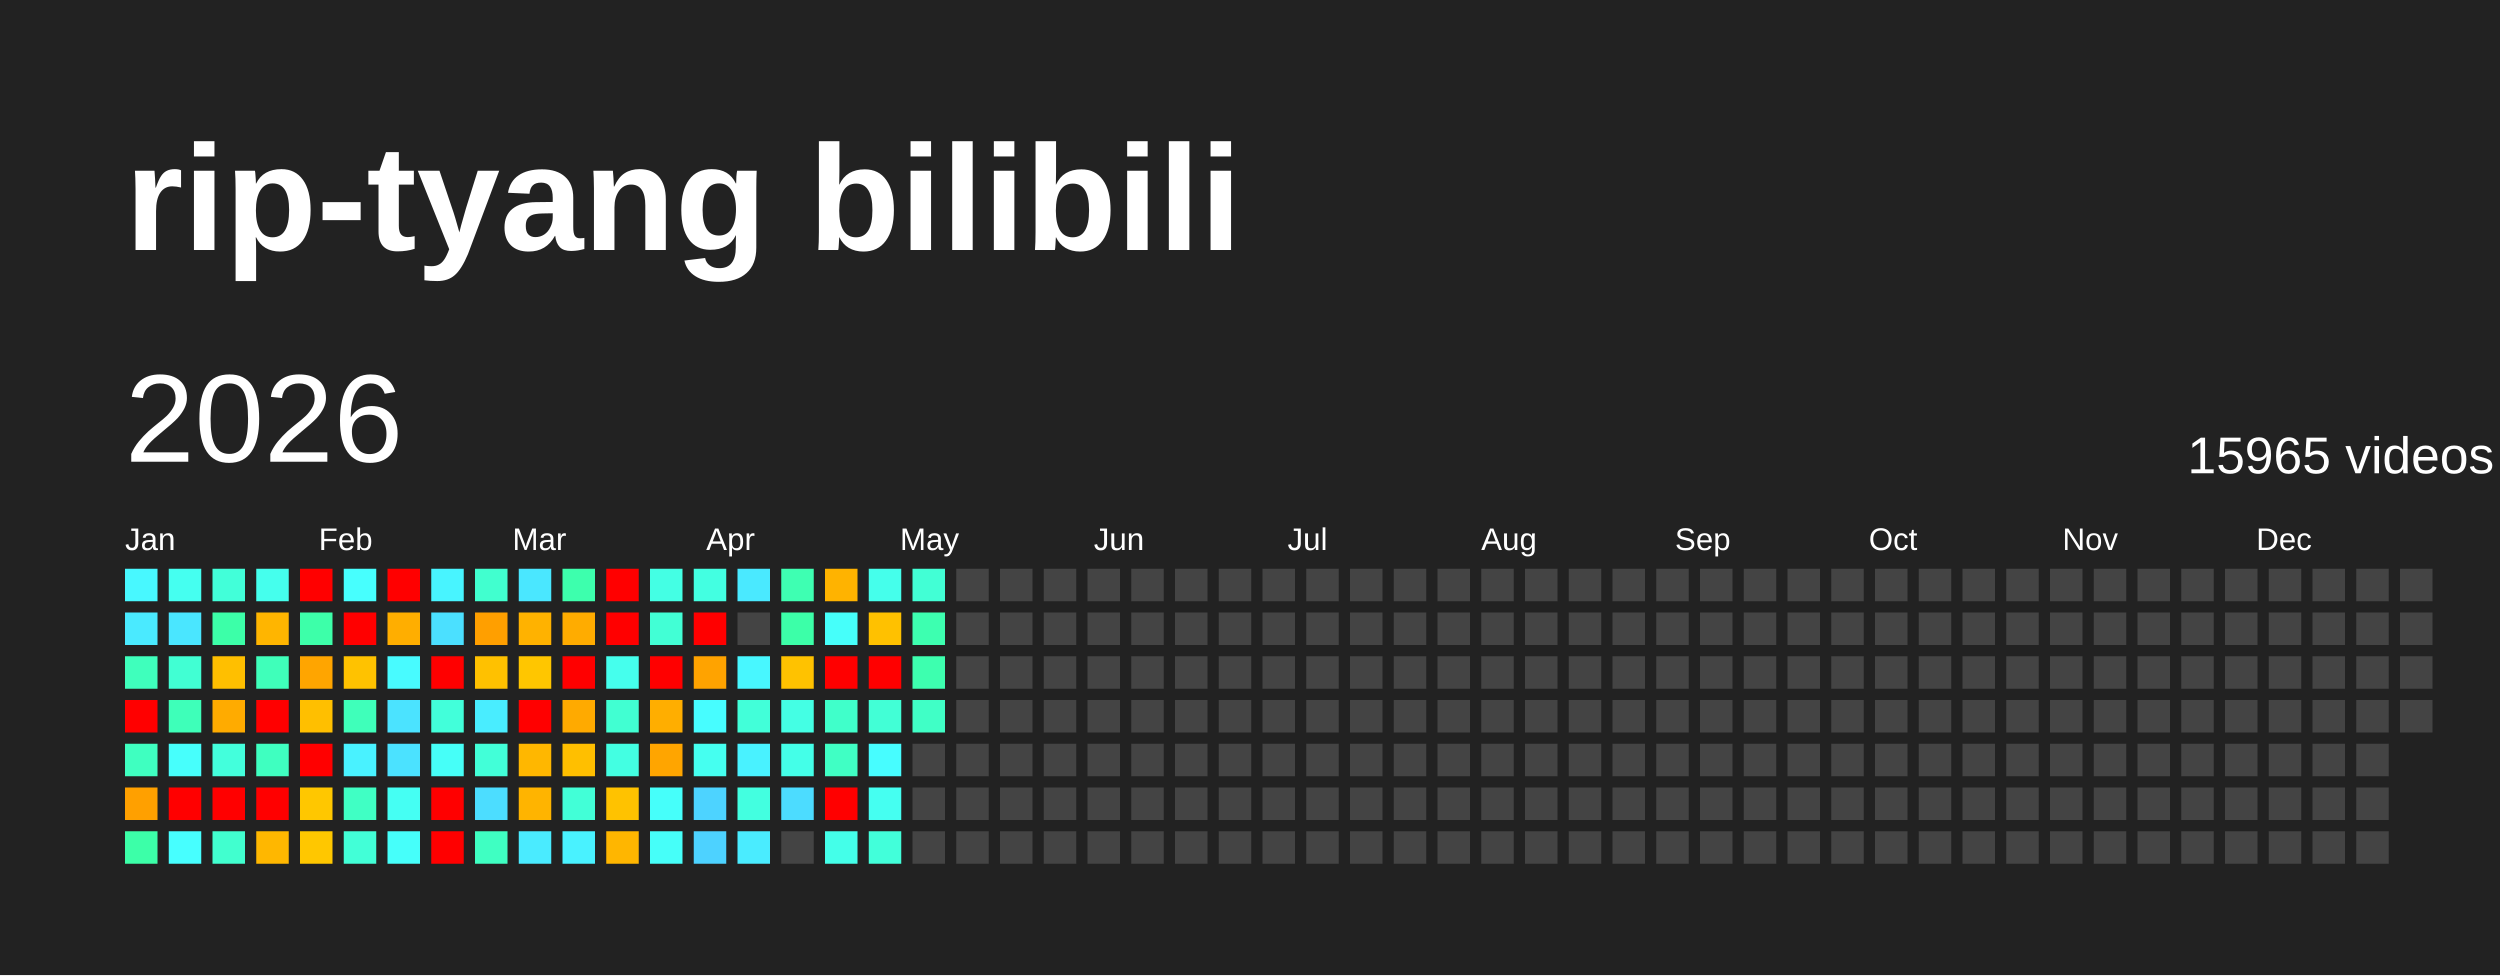
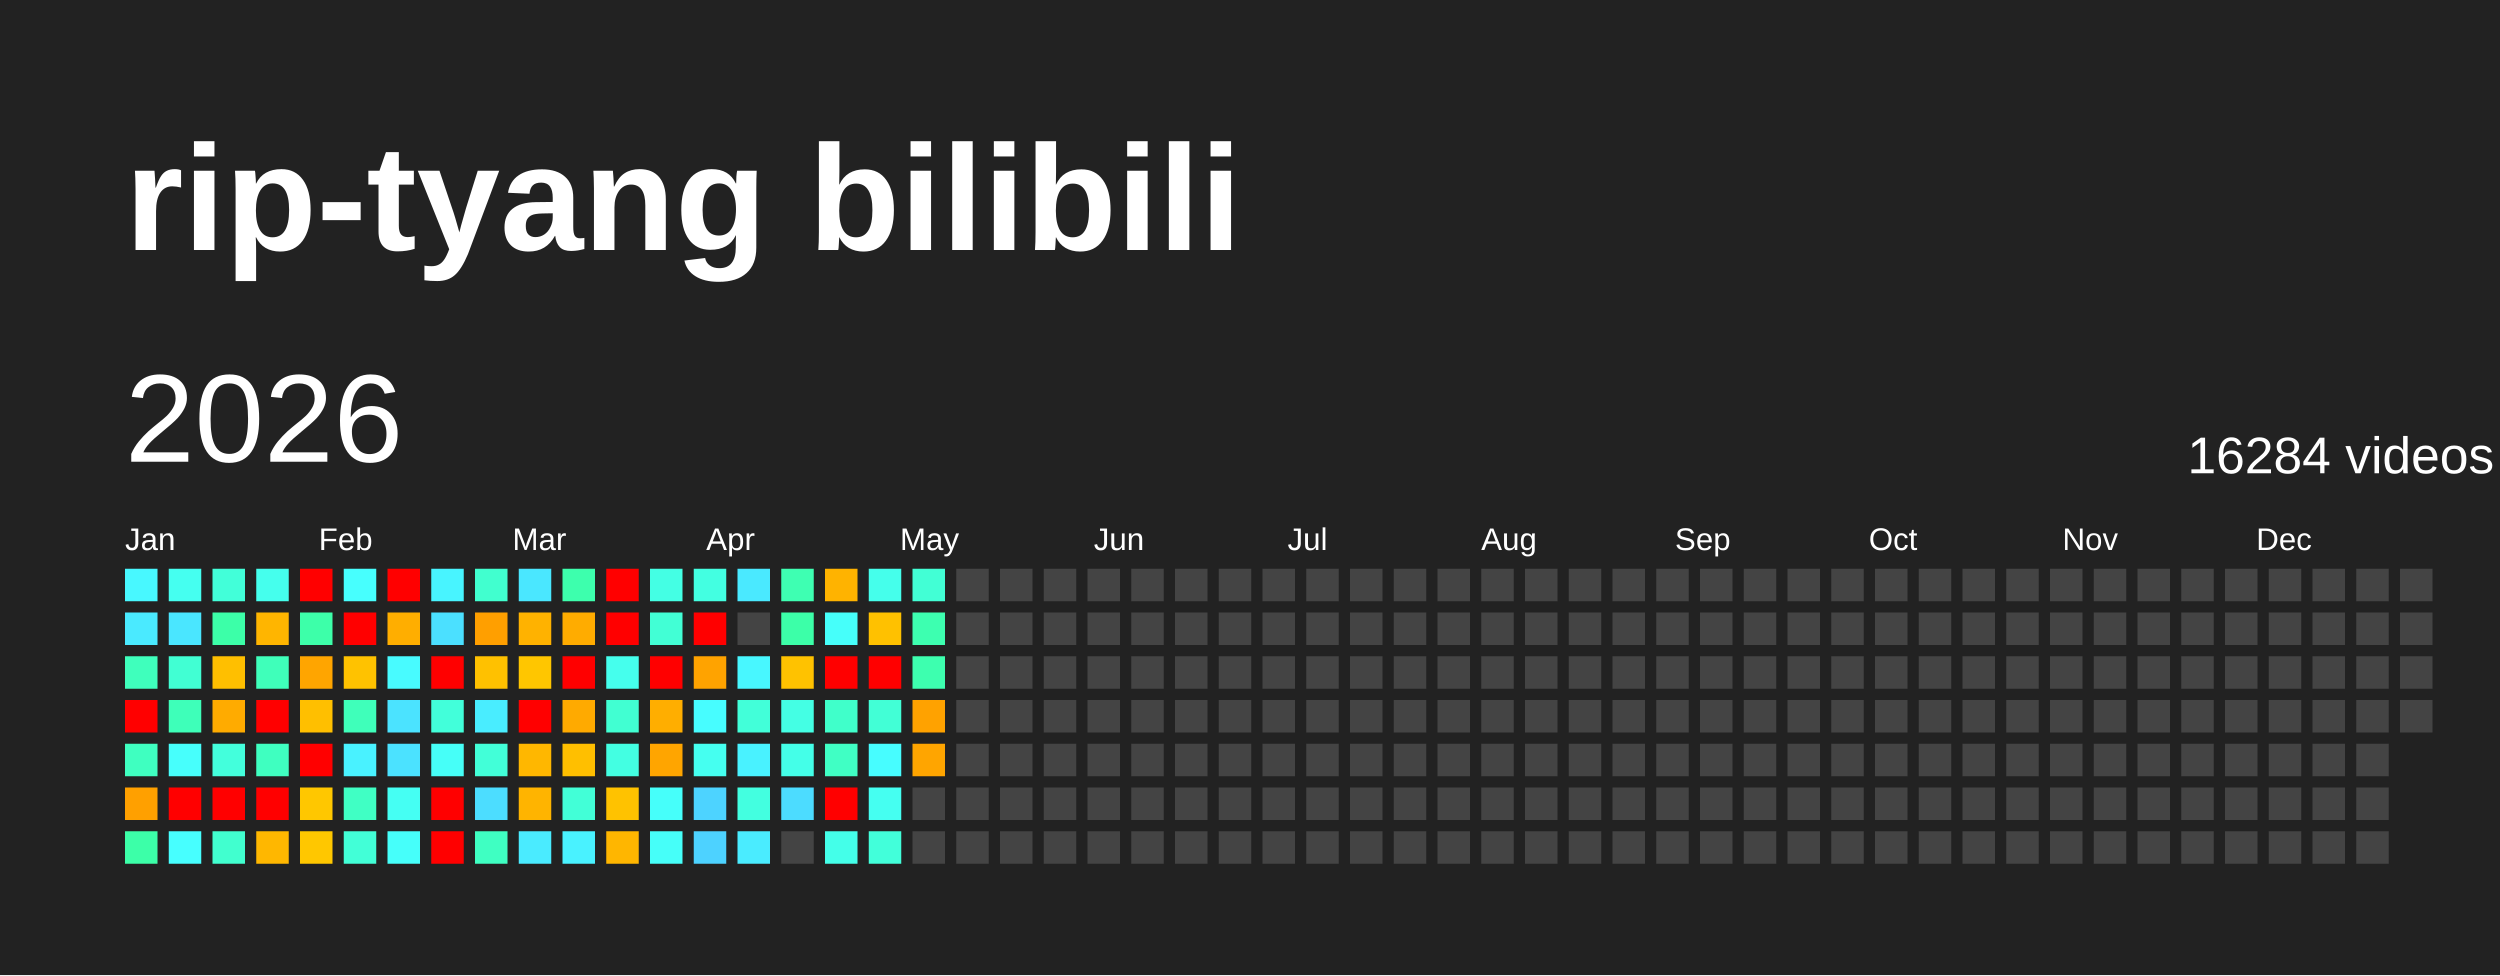
<svg xmlns="http://www.w3.org/2000/svg" baseProfile="full" height="78mm" version="1.1" viewBox="0,0,200,78" width="200mm">
  <defs />
  <rect fill="#222222" height="78" width="200" x="0" y="0" />
  <text fill="#FFFFFF" style="font-size:12px; font-family:Arial; font-weight:bold;" x="10" y="20">rip-tyang bilibili</text>
  <text dominant-baseline="hanging" fill="#FFFFFF" style="font-size:10.0px; font-family:Arial;" x="10" y="30">2026</text>
-   <text dominant-baseline="hanging" fill="#FFFFFF" style="font-size:4.125px; font-family:Arial;" x="175" y="35">15965 videos</text>
+   <text dominant-baseline="hanging" fill="#FFFFFF" style="font-size:4.125px; font-family:Arial;" x="175" y="35">16284 videos</text>
  <text fill="#FFFFFF" style="font-size:2.5px; font-family:Arial" x="10.0" y="44">Jan</text>
  <text fill="#FFFFFF" style="font-size:2.5px; font-family:Arial" x="25.5" y="44">Feb</text>
  <text fill="#FFFFFF" style="font-size:2.5px; font-family:Arial" x="41.0" y="44">Mar</text>
  <text fill="#FFFFFF" style="font-size:2.5px; font-family:Arial" x="56.5" y="44">Apr</text>
  <text fill="#FFFFFF" style="font-size:2.5px; font-family:Arial" x="72.0" y="44">May</text>
  <text fill="#FFFFFF" style="font-size:2.5px; font-family:Arial" x="87.5" y="44">Jun</text>
  <text fill="#FFFFFF" style="font-size:2.5px; font-family:Arial" x="103.0" y="44">Jul</text>
  <text fill="#FFFFFF" style="font-size:2.5px; font-family:Arial" x="118.5" y="44">Aug</text>
  <text fill="#FFFFFF" style="font-size:2.5px; font-family:Arial" x="134.0" y="44">Sep</text>
  <text fill="#FFFFFF" style="font-size:2.5px; font-family:Arial" x="149.5" y="44">Oct</text>
  <text fill="#FFFFFF" style="font-size:2.5px; font-family:Arial" x="165.0" y="44">Nov</text>
  <text fill="#FFFFFF" style="font-size:2.5px; font-family:Arial" x="180.5" y="44">Dec</text>
  <rect fill="#48f8ff" height="2.6" width="2.6" x="10.0" y="45.5" />
  <rect fill="#4aeaff" height="2.6" width="2.6" x="10.0" y="49.0" />
  <rect fill="#3fffbc" height="2.6" width="2.6" x="10.0" y="52.5" />
  <rect fill="red" height="2.6" width="2.6" x="10.0" y="56.0" />
  <rect fill="#3fffc0" height="2.6" width="2.6" x="10.0" y="59.5" />
  <rect fill="#ffa000" height="2.6" width="2.6" x="10.0" y="63.0" />
  <rect fill="#3cffa8" height="2.6" width="2.6" x="10.0" y="66.5" />
  <rect fill="#45fff0" height="2.6" width="2.6" x="13.5" y="45.5" />
  <rect fill="#4ae6ff" height="2.6" width="2.6" x="13.5" y="49.0" />
  <rect fill="#41ffd3" height="2.6" width="2.6" x="13.5" y="52.5" />
  <rect fill="#3effb9" height="2.6" width="2.6" x="13.5" y="56.0" />
  <rect fill="#47fffc" height="2.6" width="2.6" x="13.5" y="59.5" />
  <rect fill="red" height="2.6" width="2.6" x="13.5" y="63.0" />
  <rect fill="#47ffff" height="2.6" width="2.6" x="13.5" y="66.5" />
  <rect fill="#42ffd9" height="2.6" width="2.6" x="17.0" y="45.5" />
  <rect fill="#3cffa8" height="2.6" width="2.6" x="17.0" y="49.0" />
  <rect fill="#ffbf00" height="2.6" width="2.6" x="17.0" y="52.5" />
  <rect fill="#ffab00" height="2.6" width="2.6" x="17.0" y="56.0" />
  <rect fill="#43ffdc" height="2.6" width="2.6" x="17.0" y="59.5" />
  <rect fill="red" height="2.6" width="2.6" x="17.0" y="63.0" />
  <rect fill="#41ffcf" height="2.6" width="2.6" x="17.0" y="66.5" />
  <rect fill="#45ffed" height="2.6" width="2.6" x="20.5" y="45.5" />
  <rect fill="#ffb500" height="2.6" width="2.6" x="20.5" y="49.0" />
  <rect fill="#3fffba" height="2.6" width="2.6" x="20.5" y="52.5" />
  <rect fill="red" height="2.6" width="2.6" x="20.5" y="56.0" />
  <rect fill="#3fffc0" height="2.6" width="2.6" x="20.5" y="59.5" />
  <rect fill="red" height="2.6" width="2.6" x="20.5" y="63.0" />
  <rect fill="#ffb700" height="2.6" width="2.6" x="20.5" y="66.5" />
  <rect fill="red" height="2.6" width="2.6" x="24.0" y="45.5" />
  <rect fill="#3dffa9" height="2.6" width="2.6" x="24.0" y="49.0" />
  <rect fill="#ffa500" height="2.6" width="2.6" x="24.0" y="52.5" />
  <rect fill="#ffbf00" height="2.6" width="2.6" x="24.0" y="56.0" />
  <rect fill="red" height="2.6" width="2.6" x="24.0" y="59.5" />
  <rect fill="#ffc700" height="2.6" width="2.6" x="24.0" y="63.0" />
  <rect fill="#ffc700" height="2.6" width="2.6" x="24.0" y="66.5" />
  <rect fill="#47fffe" height="2.6" width="2.6" x="27.5" y="45.5" />
  <rect fill="red" height="2.6" width="2.6" x="27.5" y="49.0" />
  <rect fill="#ffc200" height="2.6" width="2.6" x="27.5" y="52.5" />
  <rect fill="#3fffba" height="2.6" width="2.6" x="27.5" y="56.0" />
  <rect fill="#49f2ff" height="2.6" width="2.6" x="27.5" y="59.5" />
  <rect fill="#40ffc4" height="2.6" width="2.6" x="27.5" y="63.0" />
  <rect fill="#42ffd7" height="2.6" width="2.6" x="27.5" y="66.5" />
  <rect fill="red" height="2.6" width="2.6" x="31.0" y="45.5" />
  <rect fill="#ffae00" height="2.6" width="2.6" x="31.0" y="49.0" />
  <rect fill="#48fbff" height="2.6" width="2.6" x="31.0" y="52.5" />
  <rect fill="#4be3ff" height="2.6" width="2.6" x="31.0" y="56.0" />
  <rect fill="#4be2ff" height="2.6" width="2.6" x="31.0" y="59.5" />
  <rect fill="#45fff3" height="2.6" width="2.6" x="31.0" y="63.0" />
  <rect fill="#46fffa" height="2.6" width="2.6" x="31.0" y="66.5" />
  <rect fill="#48f4ff" height="2.6" width="2.6" x="34.5" y="45.5" />
  <rect fill="#4be0ff" height="2.6" width="2.6" x="34.5" y="49.0" />
  <rect fill="red" height="2.6" width="2.6" x="34.5" y="52.5" />
  <rect fill="#42ffda" height="2.6" width="2.6" x="34.5" y="56.0" />
  <rect fill="#46fff8" height="2.6" width="2.6" x="34.5" y="59.5" />
  <rect fill="red" height="2.6" width="2.6" x="34.5" y="63.0" />
  <rect fill="red" height="2.6" width="2.6" x="34.5" y="66.5" />
  <rect fill="#41ffcf" height="2.6" width="2.6" x="38.0" y="45.5" />
  <rect fill="#ff9f00" height="2.6" width="2.6" x="38.0" y="49.0" />
  <rect fill="#ffc100" height="2.6" width="2.6" x="38.0" y="52.5" />
  <rect fill="#49edff" height="2.6" width="2.6" x="38.0" y="56.0" />
  <rect fill="#42ffd8" height="2.6" width="2.6" x="38.0" y="59.5" />
  <rect fill="#4cddff" height="2.6" width="2.6" x="38.0" y="63.0" />
  <rect fill="#3fffc2" height="2.6" width="2.6" x="38.0" y="66.5" />
  <rect fill="#4ae7ff" height="2.6" width="2.6" x="41.5" y="45.5" />
  <rect fill="#ffb200" height="2.6" width="2.6" x="41.5" y="49.0" />
  <rect fill="#ffc600" height="2.6" width="2.6" x="41.5" y="52.5" />
  <rect fill="red" height="2.6" width="2.6" x="41.5" y="56.0" />
  <rect fill="#ffb700" height="2.6" width="2.6" x="41.5" y="59.5" />
  <rect fill="#ffb400" height="2.6" width="2.6" x="41.5" y="63.0" />
  <rect fill="#4aebff" height="2.6" width="2.6" x="41.5" y="66.5" />
  <rect fill="#3dffad" height="2.6" width="2.6" x="45.0" y="45.5" />
  <rect fill="#ffac00" height="2.6" width="2.6" x="45.0" y="49.0" />
  <rect fill="red" height="2.6" width="2.6" x="45.0" y="52.5" />
  <rect fill="#ffaa00" height="2.6" width="2.6" x="45.0" y="56.0" />
  <rect fill="#ffbf00" height="2.6" width="2.6" x="45.0" y="59.5" />
  <rect fill="#42ffd7" height="2.6" width="2.6" x="45.0" y="63.0" />
  <rect fill="#49f2ff" height="2.6" width="2.6" x="45.0" y="66.5" />
  <rect fill="red" height="2.6" width="2.6" x="48.5" y="45.5" />
  <rect fill="red" height="2.6" width="2.6" x="48.5" y="49.0" />
  <rect fill="#45ffed" height="2.6" width="2.6" x="48.5" y="52.5" />
  <rect fill="#41ffd2" height="2.6" width="2.6" x="48.5" y="56.0" />
  <rect fill="#43ffe2" height="2.6" width="2.6" x="48.5" y="59.5" />
  <rect fill="#ffc200" height="2.6" width="2.6" x="48.5" y="63.0" />
  <rect fill="#ffb600" height="2.6" width="2.6" x="48.5" y="66.5" />
  <rect fill="#44ffe4" height="2.6" width="2.6" x="52.0" y="45.5" />
  <rect fill="#42ffd5" height="2.6" width="2.6" x="52.0" y="49.0" />
  <rect fill="red" height="2.6" width="2.6" x="52.0" y="52.5" />
  <rect fill="#ffae00" height="2.6" width="2.6" x="52.0" y="56.0" />
  <rect fill="#ffa500" height="2.6" width="2.6" x="52.0" y="59.5" />
  <rect fill="#46fffa" height="2.6" width="2.6" x="52.0" y="63.0" />
  <rect fill="#46fff9" height="2.6" width="2.6" x="52.0" y="66.5" />
  <rect fill="#43ffe1" height="2.6" width="2.6" x="55.5" y="45.5" />
  <rect fill="red" height="2.6" width="2.6" x="55.5" y="49.0" />
  <rect fill="#ffa300" height="2.6" width="2.6" x="55.5" y="52.5" />
  <rect fill="#47fdff" height="2.6" width="2.6" x="55.5" y="56.0" />
  <rect fill="#45fff0" height="2.6" width="2.6" x="55.5" y="59.5" />
  <rect fill="#4dd3ff" height="2.6" width="2.6" x="55.5" y="63.0" />
  <rect fill="#4dd2ff" height="2.6" width="2.6" x="55.5" y="66.5" />
  <rect fill="#4ae9ff" height="2.6" width="2.6" x="59.0" y="45.5" />
  <rect fill="#444444" height="2.6" width="2.6" x="59.0" y="49.0" />
  <rect fill="#48f7ff" height="2.6" width="2.6" x="59.0" y="52.5" />
  <rect fill="#42ffd9" height="2.6" width="2.6" x="59.0" y="56.0" />
  <rect fill="#49f2ff" height="2.6" width="2.6" x="59.0" y="59.5" />
  <rect fill="#43ffe0" height="2.6" width="2.6" x="59.0" y="63.0" />
  <rect fill="#4aecff" height="2.6" width="2.6" x="59.0" y="66.5" />
  <rect fill="#3effb2" height="2.6" width="2.6" x="62.5" y="45.5" />
  <rect fill="#3cffa8" height="2.6" width="2.6" x="62.5" y="49.0" />
  <rect fill="#ffc200" height="2.6" width="2.6" x="62.5" y="52.5" />
  <rect fill="#44ffe4" height="2.6" width="2.6" x="62.5" y="56.0" />
  <rect fill="#44ffe8" height="2.6" width="2.6" x="62.5" y="59.5" />
  <rect fill="#4cdcff" height="2.6" width="2.6" x="62.5" y="63.0" />
  <rect fill="#444444" height="2.6" width="2.6" x="62.5" y="66.5" />
  <rect fill="#ffb300" height="2.6" width="2.6" x="66.0" y="45.5" />
  <rect fill="#46fffa" height="2.6" width="2.6" x="66.0" y="49.0" />
  <rect fill="red" height="2.6" width="2.6" x="66.0" y="52.5" />
  <rect fill="#40ffca" height="2.6" width="2.6" x="66.0" y="56.0" />
  <rect fill="#40ffc4" height="2.6" width="2.6" x="66.0" y="59.5" />
  <rect fill="red" height="2.6" width="2.6" x="66.0" y="63.0" />
  <rect fill="#44ffe9" height="2.6" width="2.6" x="66.0" y="66.5" />
  <rect fill="#45ffeb" height="2.6" width="2.6" x="69.5" y="45.5" />
  <rect fill="#ffc100" height="2.6" width="2.6" x="69.5" y="49.0" />
  <rect fill="red" height="2.6" width="2.6" x="69.5" y="52.5" />
  <rect fill="#42ffd6" height="2.6" width="2.6" x="69.5" y="56.0" />
  <rect fill="#47fdff" height="2.6" width="2.6" x="69.5" y="59.5" />
  <rect fill="#45fff1" height="2.6" width="2.6" x="69.5" y="63.0" />
  <rect fill="#42ffda" height="2.6" width="2.6" x="69.5" y="66.5" />
  <rect fill="#42ffd5" height="2.6" width="2.6" x="73.0" y="45.5" />
  <rect fill="#3dffb0" height="2.6" width="2.6" x="73.0" y="49.0" />
  <rect fill="#3dffaf" height="2.6" width="2.6" x="73.0" y="52.5" />
-   <rect fill="#40ffc6" height="2.6" width="2.6" x="73.0" y="56.0" />
-   <rect fill="#444444" height="2.6" width="2.6" x="73.0" y="59.5" />
+   <rect fill="#ffa200" height="2.6" width="2.6" x="73.0" y="56.0" />
+   <rect fill="#ffa500" height="2.6" width="2.6" x="73.0" y="59.5" />
  <rect fill="#444444" height="2.6" width="2.6" x="73.0" y="63.0" />
  <rect fill="#444444" height="2.6" width="2.6" x="73.0" y="66.5" />
  <rect fill="#444444" height="2.6" width="2.6" x="76.5" y="45.5" />
  <rect fill="#444444" height="2.6" width="2.6" x="76.5" y="49.0" />
  <rect fill="#444444" height="2.6" width="2.6" x="76.5" y="52.5" />
  <rect fill="#444444" height="2.6" width="2.6" x="76.5" y="56.0" />
  <rect fill="#444444" height="2.6" width="2.6" x="76.5" y="59.5" />
  <rect fill="#444444" height="2.6" width="2.6" x="76.5" y="63.0" />
  <rect fill="#444444" height="2.6" width="2.6" x="76.5" y="66.5" />
  <rect fill="#444444" height="2.6" width="2.6" x="80.0" y="45.5" />
  <rect fill="#444444" height="2.6" width="2.6" x="80.0" y="49.0" />
  <rect fill="#444444" height="2.6" width="2.6" x="80.0" y="52.5" />
  <rect fill="#444444" height="2.6" width="2.6" x="80.0" y="56.0" />
  <rect fill="#444444" height="2.6" width="2.6" x="80.0" y="59.5" />
  <rect fill="#444444" height="2.6" width="2.6" x="80.0" y="63.0" />
  <rect fill="#444444" height="2.6" width="2.6" x="80.0" y="66.5" />
  <rect fill="#444444" height="2.6" width="2.6" x="83.5" y="45.5" />
  <rect fill="#444444" height="2.6" width="2.6" x="83.5" y="49.0" />
  <rect fill="#444444" height="2.6" width="2.6" x="83.5" y="52.5" />
  <rect fill="#444444" height="2.6" width="2.6" x="83.5" y="56.0" />
  <rect fill="#444444" height="2.6" width="2.6" x="83.5" y="59.5" />
  <rect fill="#444444" height="2.6" width="2.6" x="83.5" y="63.0" />
  <rect fill="#444444" height="2.6" width="2.6" x="83.5" y="66.5" />
  <rect fill="#444444" height="2.6" width="2.6" x="87.0" y="45.5" />
  <rect fill="#444444" height="2.6" width="2.6" x="87.0" y="49.0" />
  <rect fill="#444444" height="2.6" width="2.6" x="87.0" y="52.5" />
  <rect fill="#444444" height="2.6" width="2.6" x="87.0" y="56.0" />
  <rect fill="#444444" height="2.6" width="2.6" x="87.0" y="59.5" />
  <rect fill="#444444" height="2.6" width="2.6" x="87.0" y="63.0" />
  <rect fill="#444444" height="2.6" width="2.6" x="87.0" y="66.5" />
  <rect fill="#444444" height="2.6" width="2.6" x="90.5" y="45.5" />
  <rect fill="#444444" height="2.6" width="2.6" x="90.5" y="49.0" />
  <rect fill="#444444" height="2.6" width="2.6" x="90.5" y="52.5" />
  <rect fill="#444444" height="2.6" width="2.6" x="90.5" y="56.0" />
  <rect fill="#444444" height="2.6" width="2.6" x="90.5" y="59.5" />
  <rect fill="#444444" height="2.6" width="2.6" x="90.5" y="63.0" />
  <rect fill="#444444" height="2.6" width="2.6" x="90.5" y="66.5" />
  <rect fill="#444444" height="2.6" width="2.6" x="94.0" y="45.5" />
  <rect fill="#444444" height="2.6" width="2.6" x="94.0" y="49.0" />
  <rect fill="#444444" height="2.6" width="2.6" x="94.0" y="52.5" />
  <rect fill="#444444" height="2.6" width="2.6" x="94.0" y="56.0" />
  <rect fill="#444444" height="2.6" width="2.6" x="94.0" y="59.5" />
  <rect fill="#444444" height="2.6" width="2.6" x="94.0" y="63.0" />
  <rect fill="#444444" height="2.6" width="2.6" x="94.0" y="66.5" />
  <rect fill="#444444" height="2.6" width="2.6" x="97.5" y="45.5" />
  <rect fill="#444444" height="2.6" width="2.6" x="97.5" y="49.0" />
  <rect fill="#444444" height="2.6" width="2.6" x="97.5" y="52.5" />
  <rect fill="#444444" height="2.6" width="2.6" x="97.5" y="56.0" />
  <rect fill="#444444" height="2.6" width="2.6" x="97.5" y="59.5" />
  <rect fill="#444444" height="2.6" width="2.6" x="97.5" y="63.0" />
  <rect fill="#444444" height="2.6" width="2.6" x="97.5" y="66.5" />
  <rect fill="#444444" height="2.6" width="2.6" x="101.0" y="45.5" />
  <rect fill="#444444" height="2.6" width="2.6" x="101.0" y="49.0" />
  <rect fill="#444444" height="2.6" width="2.6" x="101.0" y="52.5" />
  <rect fill="#444444" height="2.6" width="2.6" x="101.0" y="56.0" />
  <rect fill="#444444" height="2.6" width="2.6" x="101.0" y="59.5" />
  <rect fill="#444444" height="2.6" width="2.6" x="101.0" y="63.0" />
  <rect fill="#444444" height="2.6" width="2.6" x="101.0" y="66.5" />
  <rect fill="#444444" height="2.6" width="2.6" x="104.5" y="45.5" />
  <rect fill="#444444" height="2.6" width="2.6" x="104.5" y="49.0" />
  <rect fill="#444444" height="2.6" width="2.6" x="104.5" y="52.5" />
  <rect fill="#444444" height="2.6" width="2.6" x="104.5" y="56.0" />
  <rect fill="#444444" height="2.6" width="2.6" x="104.5" y="59.5" />
  <rect fill="#444444" height="2.6" width="2.6" x="104.5" y="63.0" />
  <rect fill="#444444" height="2.6" width="2.6" x="104.5" y="66.5" />
  <rect fill="#444444" height="2.6" width="2.6" x="108.0" y="45.5" />
  <rect fill="#444444" height="2.6" width="2.6" x="108.0" y="49.0" />
  <rect fill="#444444" height="2.6" width="2.6" x="108.0" y="52.5" />
  <rect fill="#444444" height="2.6" width="2.6" x="108.0" y="56.0" />
  <rect fill="#444444" height="2.6" width="2.6" x="108.0" y="59.5" />
  <rect fill="#444444" height="2.6" width="2.6" x="108.0" y="63.0" />
  <rect fill="#444444" height="2.6" width="2.6" x="108.0" y="66.5" />
  <rect fill="#444444" height="2.6" width="2.6" x="111.5" y="45.5" />
  <rect fill="#444444" height="2.6" width="2.6" x="111.5" y="49.0" />
  <rect fill="#444444" height="2.6" width="2.6" x="111.5" y="52.5" />
  <rect fill="#444444" height="2.6" width="2.6" x="111.5" y="56.0" />
  <rect fill="#444444" height="2.6" width="2.6" x="111.5" y="59.5" />
  <rect fill="#444444" height="2.6" width="2.6" x="111.5" y="63.0" />
  <rect fill="#444444" height="2.6" width="2.6" x="111.5" y="66.5" />
  <rect fill="#444444" height="2.6" width="2.6" x="115.0" y="45.5" />
  <rect fill="#444444" height="2.6" width="2.6" x="115.0" y="49.0" />
  <rect fill="#444444" height="2.6" width="2.6" x="115.0" y="52.5" />
  <rect fill="#444444" height="2.6" width="2.6" x="115.0" y="56.0" />
  <rect fill="#444444" height="2.6" width="2.6" x="115.0" y="59.5" />
  <rect fill="#444444" height="2.6" width="2.6" x="115.0" y="63.0" />
  <rect fill="#444444" height="2.6" width="2.6" x="115.0" y="66.5" />
  <rect fill="#444444" height="2.6" width="2.6" x="118.5" y="45.5" />
  <rect fill="#444444" height="2.6" width="2.6" x="118.5" y="49.0" />
  <rect fill="#444444" height="2.6" width="2.6" x="118.5" y="52.5" />
  <rect fill="#444444" height="2.6" width="2.6" x="118.5" y="56.0" />
  <rect fill="#444444" height="2.6" width="2.6" x="118.5" y="59.5" />
  <rect fill="#444444" height="2.6" width="2.6" x="118.5" y="63.0" />
  <rect fill="#444444" height="2.6" width="2.6" x="118.5" y="66.5" />
  <rect fill="#444444" height="2.6" width="2.6" x="122.0" y="45.5" />
  <rect fill="#444444" height="2.6" width="2.6" x="122.0" y="49.0" />
  <rect fill="#444444" height="2.6" width="2.6" x="122.0" y="52.5" />
  <rect fill="#444444" height="2.6" width="2.6" x="122.0" y="56.0" />
  <rect fill="#444444" height="2.6" width="2.6" x="122.0" y="59.5" />
  <rect fill="#444444" height="2.6" width="2.6" x="122.0" y="63.0" />
  <rect fill="#444444" height="2.6" width="2.6" x="122.0" y="66.5" />
  <rect fill="#444444" height="2.6" width="2.6" x="125.5" y="45.5" />
  <rect fill="#444444" height="2.6" width="2.6" x="125.5" y="49.0" />
  <rect fill="#444444" height="2.6" width="2.6" x="125.5" y="52.5" />
  <rect fill="#444444" height="2.6" width="2.6" x="125.5" y="56.0" />
  <rect fill="#444444" height="2.6" width="2.6" x="125.5" y="59.5" />
  <rect fill="#444444" height="2.6" width="2.6" x="125.5" y="63.0" />
  <rect fill="#444444" height="2.6" width="2.6" x="125.5" y="66.5" />
  <rect fill="#444444" height="2.6" width="2.6" x="129.0" y="45.5" />
  <rect fill="#444444" height="2.6" width="2.6" x="129.0" y="49.0" />
  <rect fill="#444444" height="2.6" width="2.6" x="129.0" y="52.5" />
  <rect fill="#444444" height="2.6" width="2.6" x="129.0" y="56.0" />
  <rect fill="#444444" height="2.6" width="2.6" x="129.0" y="59.5" />
  <rect fill="#444444" height="2.6" width="2.6" x="129.0" y="63.0" />
  <rect fill="#444444" height="2.6" width="2.6" x="129.0" y="66.5" />
  <rect fill="#444444" height="2.6" width="2.6" x="132.5" y="45.5" />
  <rect fill="#444444" height="2.6" width="2.6" x="132.5" y="49.0" />
  <rect fill="#444444" height="2.6" width="2.6" x="132.5" y="52.5" />
  <rect fill="#444444" height="2.6" width="2.6" x="132.5" y="56.0" />
  <rect fill="#444444" height="2.6" width="2.6" x="132.5" y="59.5" />
  <rect fill="#444444" height="2.6" width="2.6" x="132.5" y="63.0" />
  <rect fill="#444444" height="2.6" width="2.6" x="132.5" y="66.5" />
  <rect fill="#444444" height="2.6" width="2.6" x="136.0" y="45.5" />
  <rect fill="#444444" height="2.6" width="2.6" x="136.0" y="49.0" />
  <rect fill="#444444" height="2.6" width="2.6" x="136.0" y="52.5" />
  <rect fill="#444444" height="2.6" width="2.6" x="136.0" y="56.0" />
  <rect fill="#444444" height="2.6" width="2.6" x="136.0" y="59.5" />
  <rect fill="#444444" height="2.6" width="2.6" x="136.0" y="63.0" />
  <rect fill="#444444" height="2.6" width="2.6" x="136.0" y="66.5" />
  <rect fill="#444444" height="2.6" width="2.6" x="139.5" y="45.5" />
  <rect fill="#444444" height="2.6" width="2.6" x="139.5" y="49.0" />
  <rect fill="#444444" height="2.6" width="2.6" x="139.5" y="52.5" />
  <rect fill="#444444" height="2.6" width="2.6" x="139.5" y="56.0" />
  <rect fill="#444444" height="2.6" width="2.6" x="139.5" y="59.5" />
  <rect fill="#444444" height="2.6" width="2.6" x="139.5" y="63.0" />
  <rect fill="#444444" height="2.6" width="2.6" x="139.5" y="66.5" />
  <rect fill="#444444" height="2.6" width="2.6" x="143.0" y="45.5" />
  <rect fill="#444444" height="2.6" width="2.6" x="143.0" y="49.0" />
  <rect fill="#444444" height="2.6" width="2.6" x="143.0" y="52.5" />
  <rect fill="#444444" height="2.6" width="2.6" x="143.0" y="56.0" />
  <rect fill="#444444" height="2.6" width="2.6" x="143.0" y="59.5" />
  <rect fill="#444444" height="2.6" width="2.6" x="143.0" y="63.0" />
  <rect fill="#444444" height="2.6" width="2.6" x="143.0" y="66.5" />
  <rect fill="#444444" height="2.6" width="2.6" x="146.5" y="45.5" />
  <rect fill="#444444" height="2.6" width="2.6" x="146.5" y="49.0" />
  <rect fill="#444444" height="2.6" width="2.6" x="146.5" y="52.5" />
  <rect fill="#444444" height="2.6" width="2.6" x="146.5" y="56.0" />
  <rect fill="#444444" height="2.6" width="2.6" x="146.5" y="59.5" />
  <rect fill="#444444" height="2.6" width="2.6" x="146.5" y="63.0" />
  <rect fill="#444444" height="2.6" width="2.6" x="146.5" y="66.5" />
  <rect fill="#444444" height="2.6" width="2.6" x="150.0" y="45.5" />
  <rect fill="#444444" height="2.6" width="2.6" x="150.0" y="49.0" />
  <rect fill="#444444" height="2.6" width="2.6" x="150.0" y="52.5" />
  <rect fill="#444444" height="2.6" width="2.6" x="150.0" y="56.0" />
  <rect fill="#444444" height="2.6" width="2.6" x="150.0" y="59.5" />
  <rect fill="#444444" height="2.6" width="2.6" x="150.0" y="63.0" />
  <rect fill="#444444" height="2.6" width="2.6" x="150.0" y="66.5" />
  <rect fill="#444444" height="2.6" width="2.6" x="153.5" y="45.5" />
  <rect fill="#444444" height="2.6" width="2.6" x="153.5" y="49.0" />
  <rect fill="#444444" height="2.6" width="2.6" x="153.5" y="52.5" />
  <rect fill="#444444" height="2.6" width="2.6" x="153.5" y="56.0" />
  <rect fill="#444444" height="2.6" width="2.6" x="153.5" y="59.5" />
  <rect fill="#444444" height="2.6" width="2.6" x="153.5" y="63.0" />
  <rect fill="#444444" height="2.6" width="2.6" x="153.5" y="66.5" />
  <rect fill="#444444" height="2.6" width="2.6" x="157.0" y="45.5" />
  <rect fill="#444444" height="2.6" width="2.6" x="157.0" y="49.0" />
  <rect fill="#444444" height="2.6" width="2.6" x="157.0" y="52.5" />
  <rect fill="#444444" height="2.6" width="2.6" x="157.0" y="56.0" />
  <rect fill="#444444" height="2.6" width="2.6" x="157.0" y="59.5" />
  <rect fill="#444444" height="2.6" width="2.6" x="157.0" y="63.0" />
  <rect fill="#444444" height="2.6" width="2.6" x="157.0" y="66.5" />
  <rect fill="#444444" height="2.6" width="2.6" x="160.5" y="45.5" />
  <rect fill="#444444" height="2.6" width="2.6" x="160.5" y="49.0" />
  <rect fill="#444444" height="2.6" width="2.6" x="160.5" y="52.5" />
  <rect fill="#444444" height="2.6" width="2.6" x="160.5" y="56.0" />
  <rect fill="#444444" height="2.6" width="2.6" x="160.5" y="59.5" />
  <rect fill="#444444" height="2.6" width="2.6" x="160.5" y="63.0" />
  <rect fill="#444444" height="2.6" width="2.6" x="160.5" y="66.5" />
  <rect fill="#444444" height="2.6" width="2.6" x="164.0" y="45.5" />
  <rect fill="#444444" height="2.6" width="2.6" x="164.0" y="49.0" />
  <rect fill="#444444" height="2.6" width="2.6" x="164.0" y="52.5" />
  <rect fill="#444444" height="2.6" width="2.6" x="164.0" y="56.0" />
  <rect fill="#444444" height="2.6" width="2.6" x="164.0" y="59.5" />
  <rect fill="#444444" height="2.6" width="2.6" x="164.0" y="63.0" />
  <rect fill="#444444" height="2.6" width="2.6" x="164.0" y="66.5" />
  <rect fill="#444444" height="2.6" width="2.6" x="167.5" y="45.5" />
  <rect fill="#444444" height="2.6" width="2.6" x="167.5" y="49.0" />
  <rect fill="#444444" height="2.6" width="2.6" x="167.5" y="52.5" />
  <rect fill="#444444" height="2.6" width="2.6" x="167.5" y="56.0" />
  <rect fill="#444444" height="2.6" width="2.6" x="167.5" y="59.5" />
  <rect fill="#444444" height="2.6" width="2.6" x="167.5" y="63.0" />
  <rect fill="#444444" height="2.6" width="2.6" x="167.5" y="66.5" />
  <rect fill="#444444" height="2.6" width="2.6" x="171.0" y="45.5" />
  <rect fill="#444444" height="2.6" width="2.6" x="171.0" y="49.0" />
  <rect fill="#444444" height="2.6" width="2.6" x="171.0" y="52.5" />
  <rect fill="#444444" height="2.6" width="2.6" x="171.0" y="56.0" />
  <rect fill="#444444" height="2.6" width="2.6" x="171.0" y="59.5" />
  <rect fill="#444444" height="2.6" width="2.6" x="171.0" y="63.0" />
  <rect fill="#444444" height="2.6" width="2.6" x="171.0" y="66.5" />
  <rect fill="#444444" height="2.6" width="2.6" x="174.5" y="45.5" />
  <rect fill="#444444" height="2.6" width="2.6" x="174.5" y="49.0" />
  <rect fill="#444444" height="2.6" width="2.6" x="174.5" y="52.5" />
  <rect fill="#444444" height="2.6" width="2.6" x="174.5" y="56.0" />
  <rect fill="#444444" height="2.6" width="2.6" x="174.5" y="59.5" />
  <rect fill="#444444" height="2.6" width="2.6" x="174.5" y="63.0" />
  <rect fill="#444444" height="2.6" width="2.6" x="174.5" y="66.5" />
  <rect fill="#444444" height="2.6" width="2.6" x="178.0" y="45.5" />
  <rect fill="#444444" height="2.6" width="2.6" x="178.0" y="49.0" />
  <rect fill="#444444" height="2.6" width="2.6" x="178.0" y="52.5" />
  <rect fill="#444444" height="2.6" width="2.6" x="178.0" y="56.0" />
  <rect fill="#444444" height="2.6" width="2.6" x="178.0" y="59.5" />
  <rect fill="#444444" height="2.6" width="2.6" x="178.0" y="63.0" />
  <rect fill="#444444" height="2.6" width="2.6" x="178.0" y="66.5" />
  <rect fill="#444444" height="2.6" width="2.6" x="181.5" y="45.5" />
  <rect fill="#444444" height="2.6" width="2.6" x="181.5" y="49.0" />
  <rect fill="#444444" height="2.6" width="2.6" x="181.5" y="52.5" />
  <rect fill="#444444" height="2.6" width="2.6" x="181.5" y="56.0" />
  <rect fill="#444444" height="2.6" width="2.6" x="181.5" y="59.5" />
  <rect fill="#444444" height="2.6" width="2.6" x="181.5" y="63.0" />
  <rect fill="#444444" height="2.6" width="2.6" x="181.5" y="66.5" />
  <rect fill="#444444" height="2.6" width="2.6" x="185.0" y="45.5" />
  <rect fill="#444444" height="2.6" width="2.6" x="185.0" y="49.0" />
  <rect fill="#444444" height="2.6" width="2.6" x="185.0" y="52.5" />
  <rect fill="#444444" height="2.6" width="2.6" x="185.0" y="56.0" />
  <rect fill="#444444" height="2.6" width="2.6" x="185.0" y="59.5" />
  <rect fill="#444444" height="2.6" width="2.6" x="185.0" y="63.0" />
  <rect fill="#444444" height="2.6" width="2.6" x="185.0" y="66.5" />
  <rect fill="#444444" height="2.6" width="2.6" x="188.5" y="45.5" />
  <rect fill="#444444" height="2.6" width="2.6" x="188.5" y="49.0" />
  <rect fill="#444444" height="2.6" width="2.6" x="188.5" y="52.5" />
  <rect fill="#444444" height="2.6" width="2.6" x="188.5" y="56.0" />
  <rect fill="#444444" height="2.6" width="2.6" x="188.5" y="59.5" />
  <rect fill="#444444" height="2.6" width="2.6" x="188.5" y="63.0" />
  <rect fill="#444444" height="2.6" width="2.6" x="188.5" y="66.5" />
  <rect fill="#444444" height="2.6" width="2.6" x="192.0" y="45.5" />
  <rect fill="#444444" height="2.6" width="2.6" x="192.0" y="49.0" />
  <rect fill="#444444" height="2.6" width="2.6" x="192.0" y="52.5" />
  <rect fill="#444444" height="2.6" width="2.6" x="192.0" y="56.0" />
</svg>
